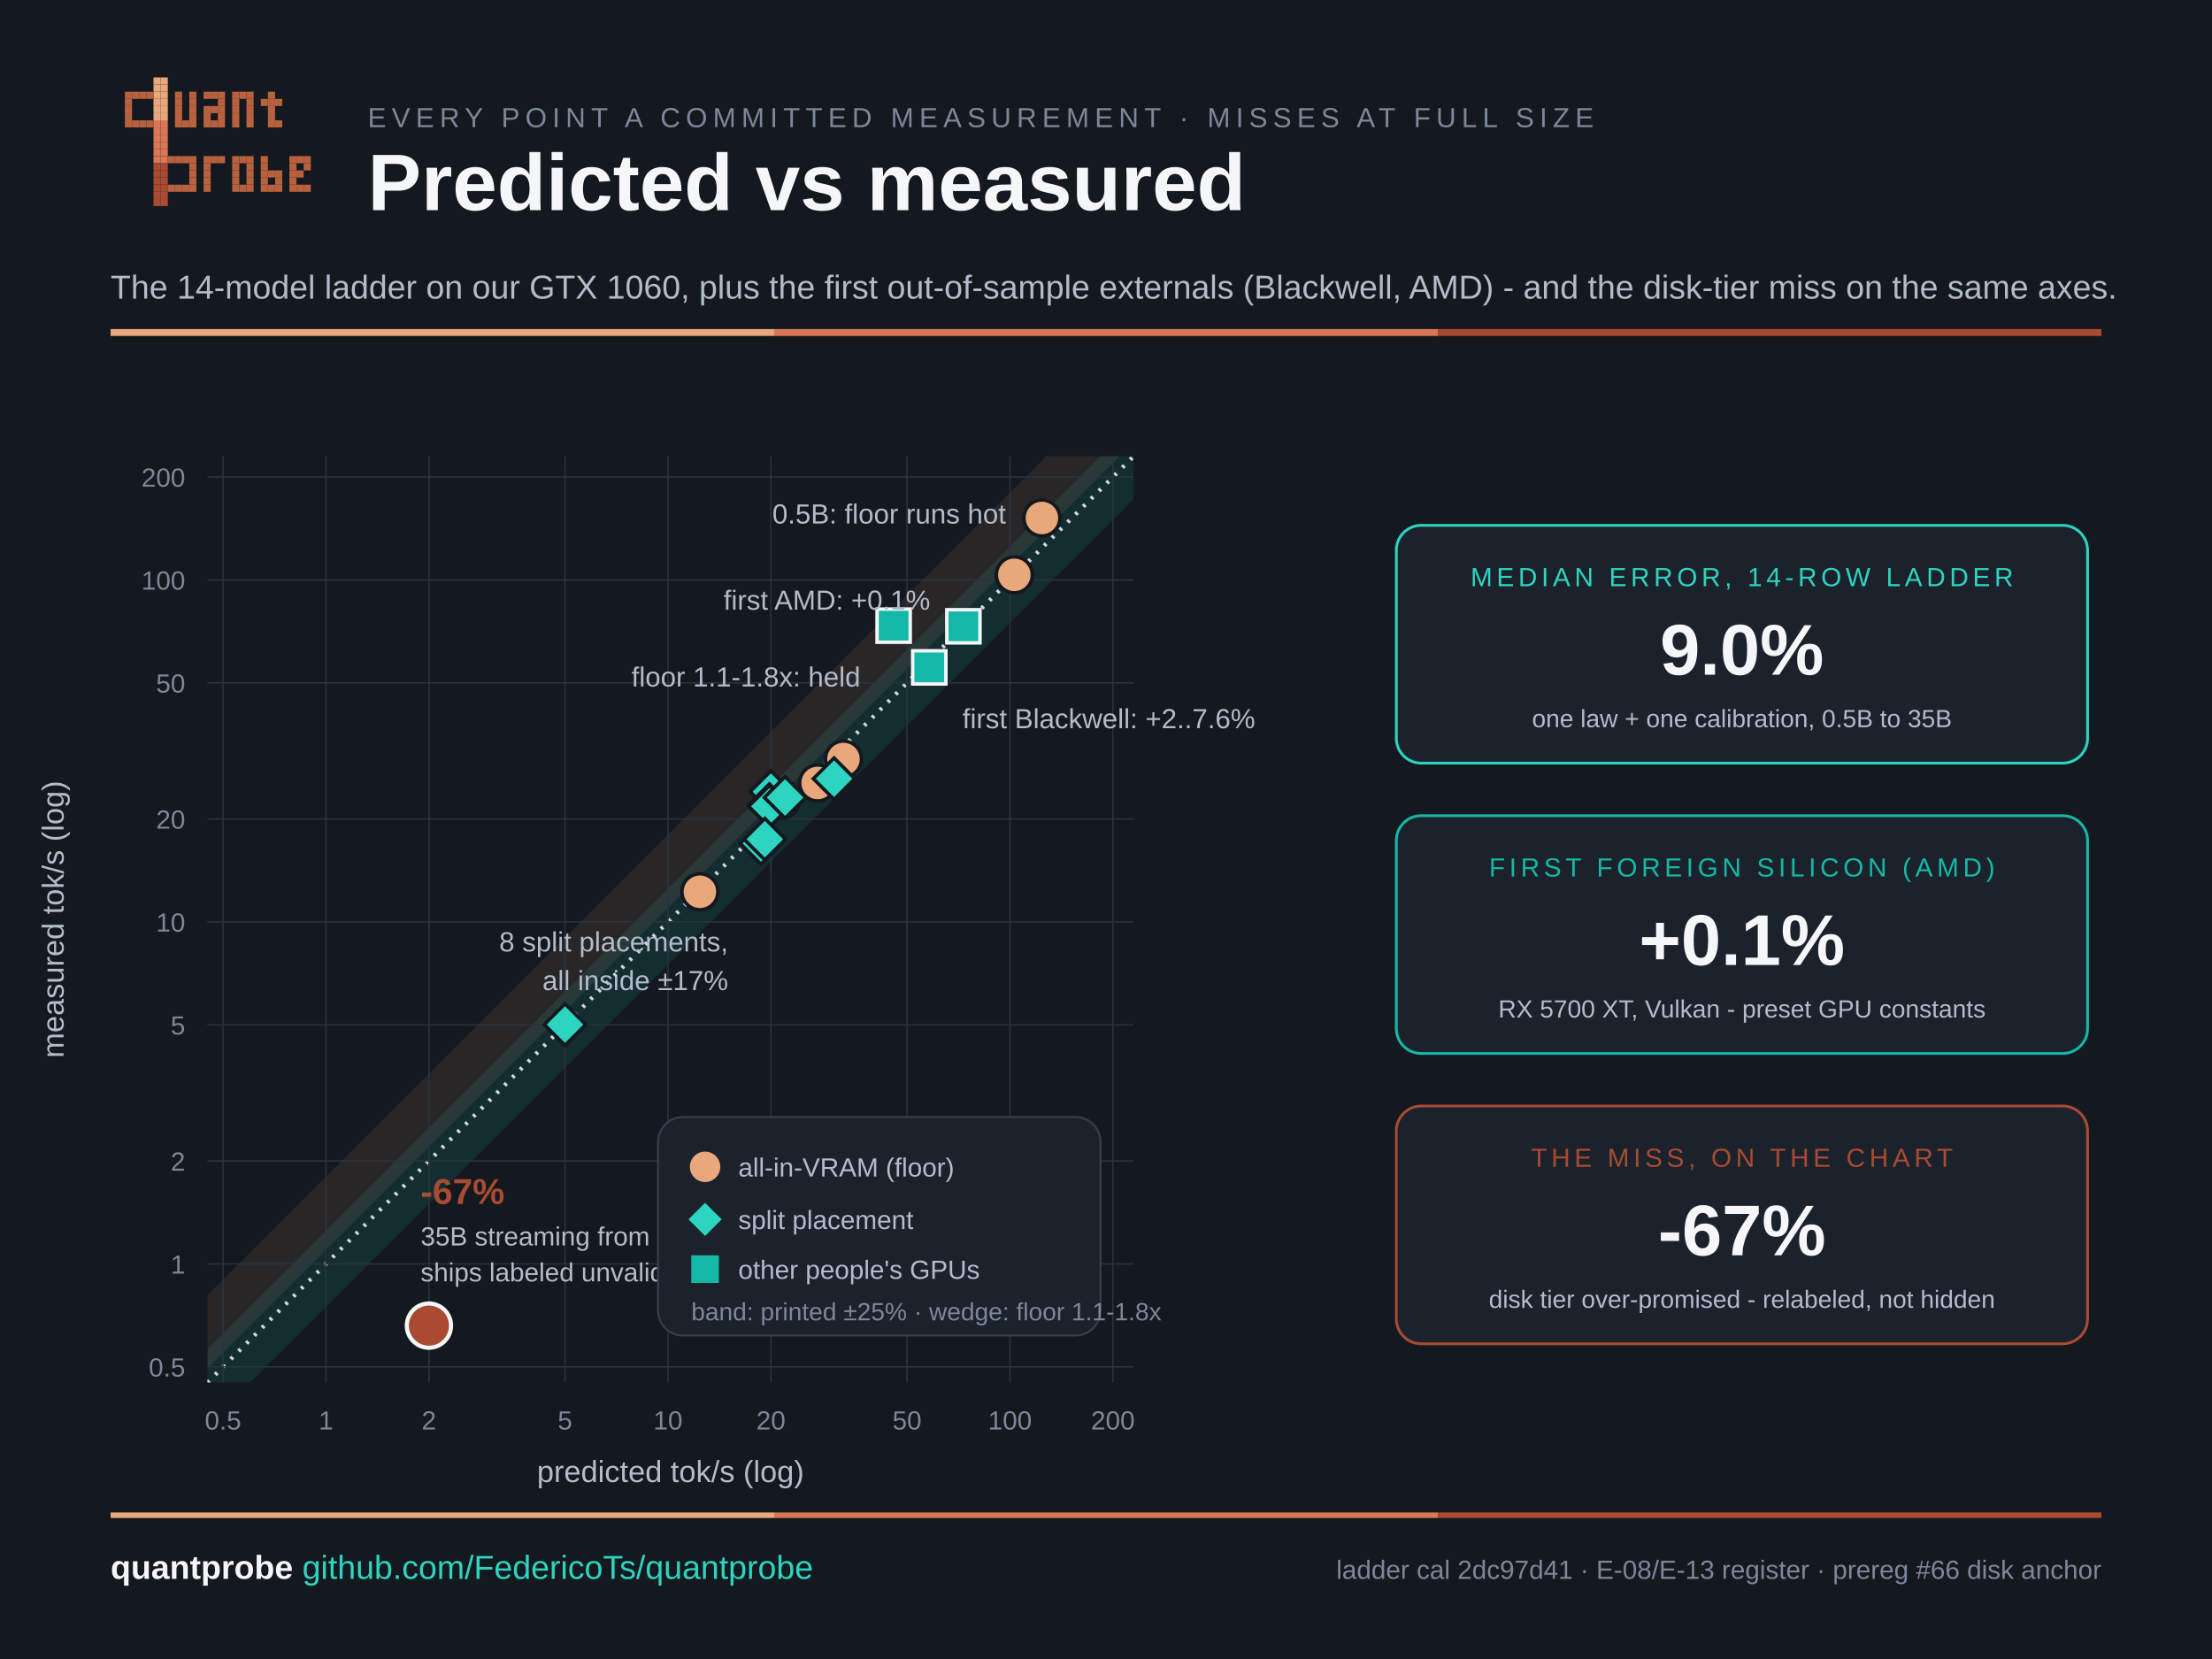
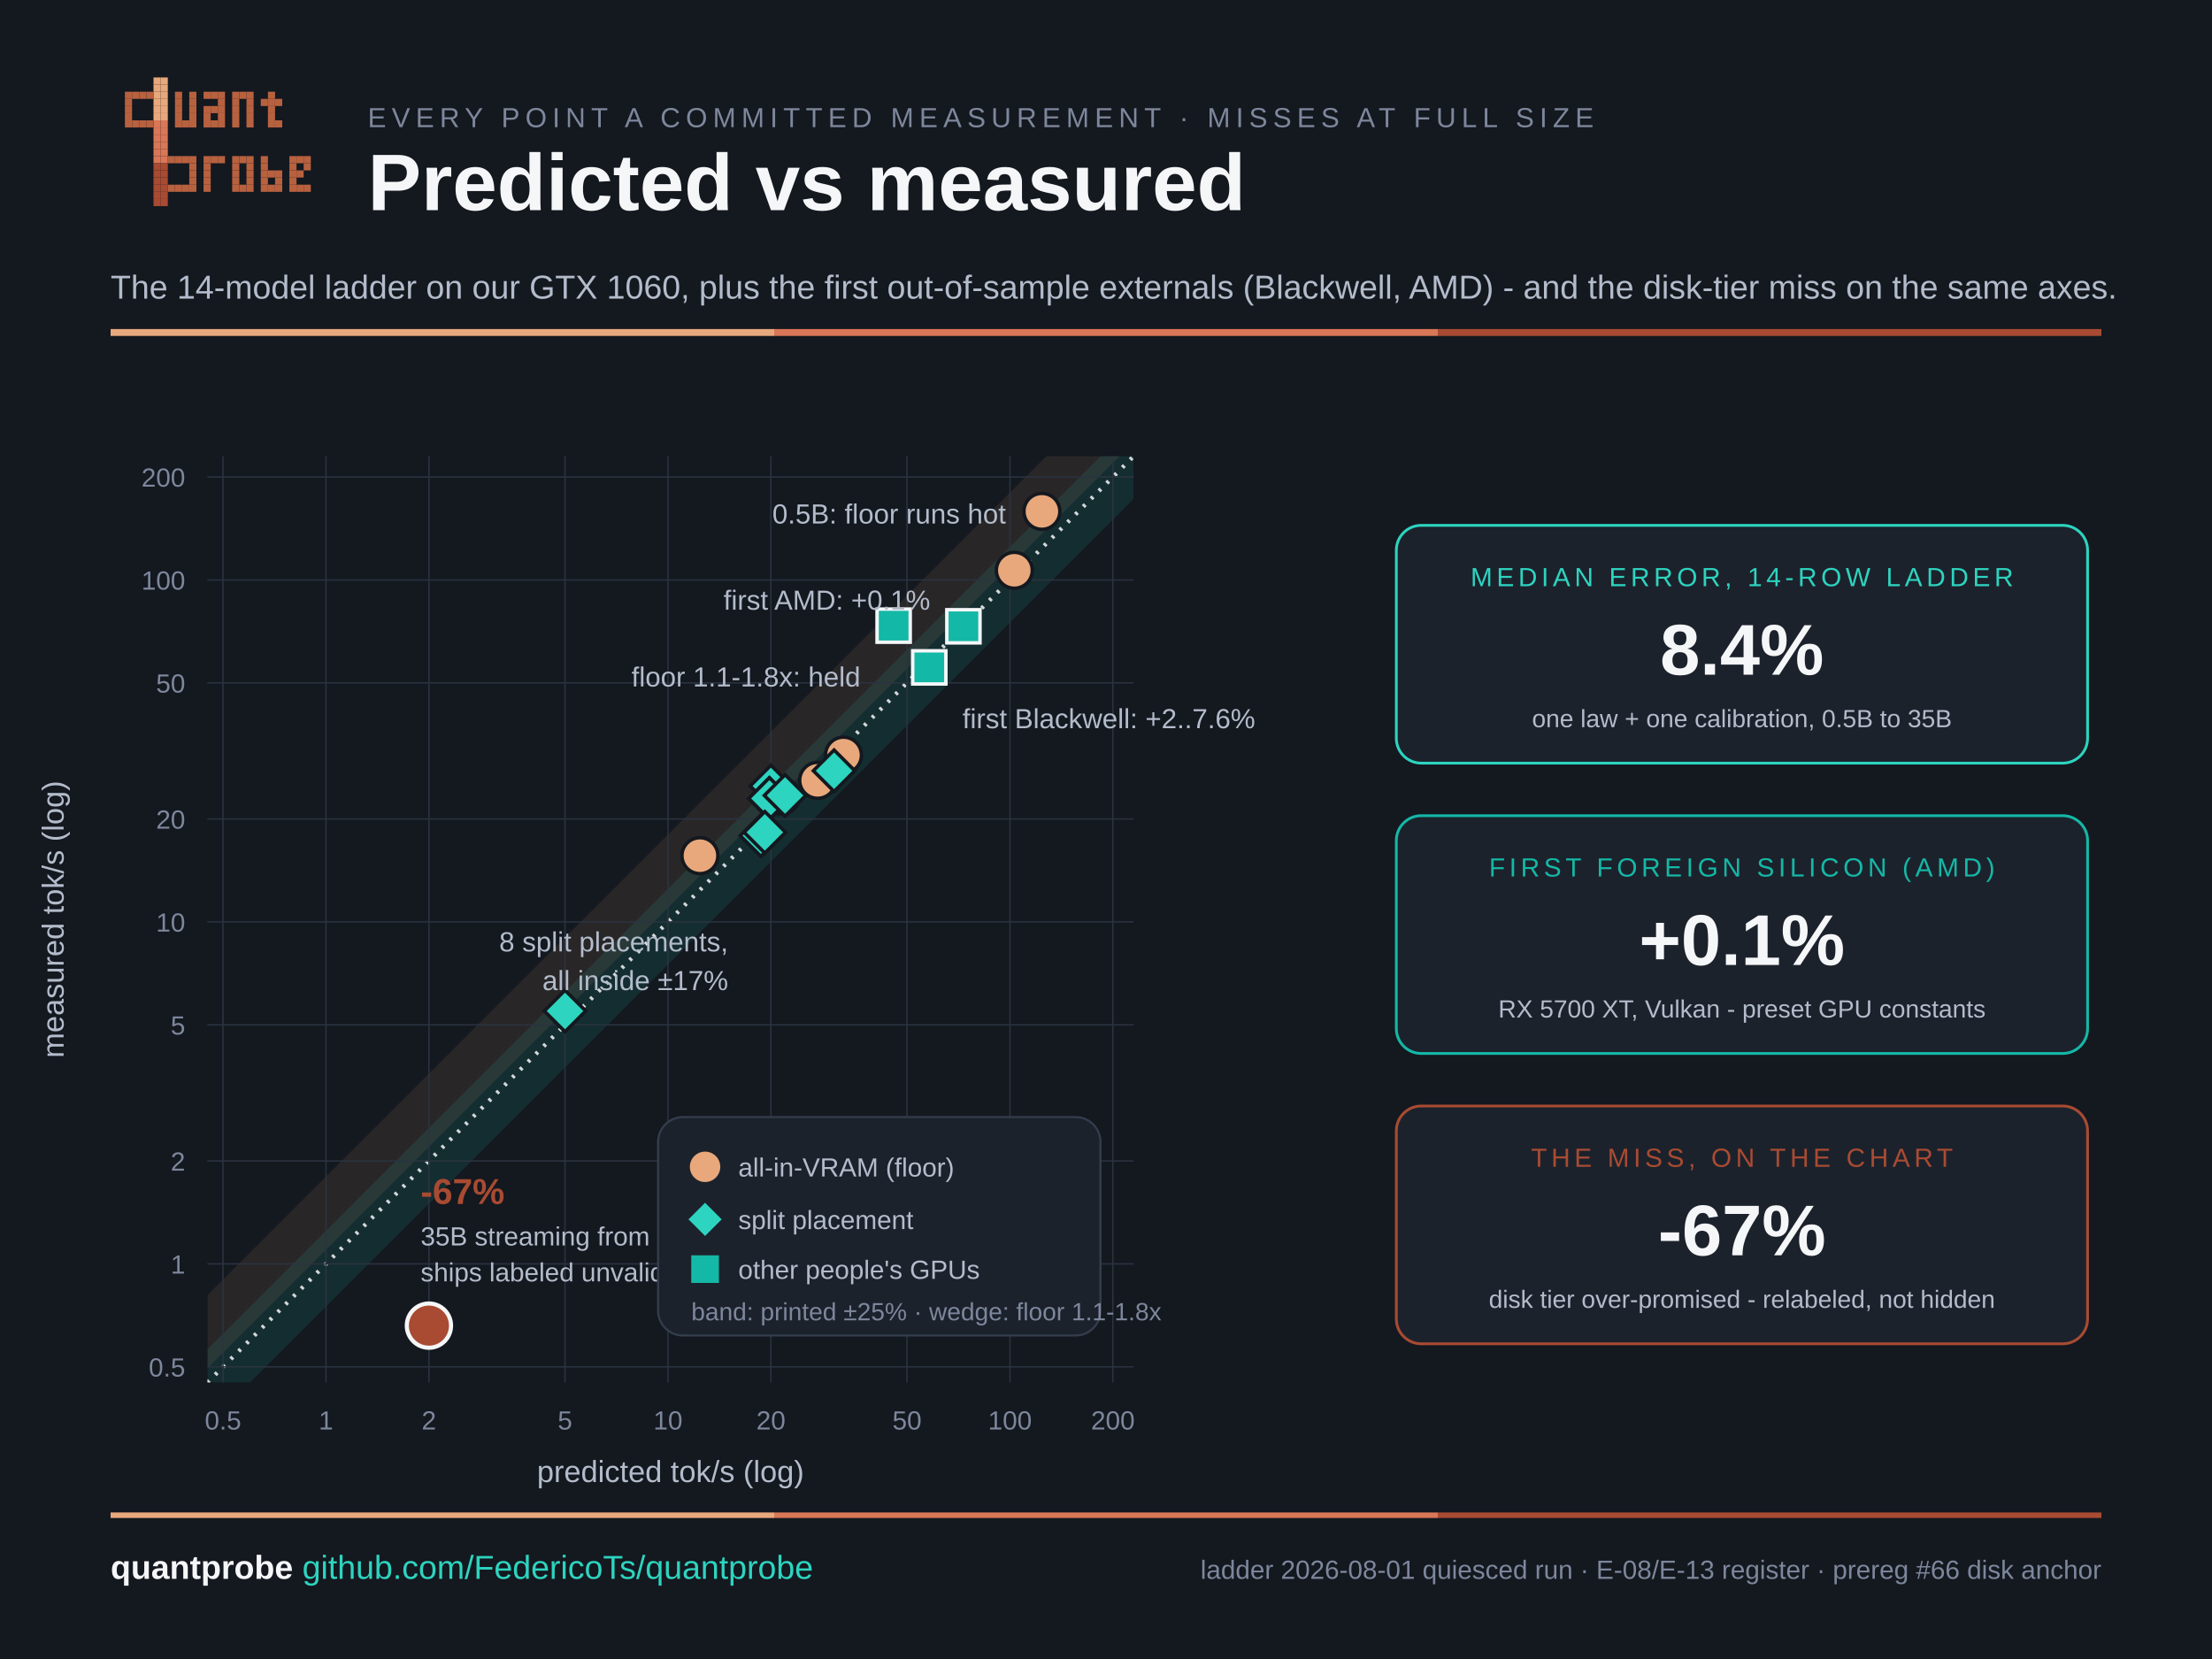
<svg xmlns="http://www.w3.org/2000/svg" viewBox="0 0 1600 1200" font-family="Segoe UI, Arial, sans-serif">
  <rect width="1600" height="1200" fill="#14181f" />
  <g transform="translate(80,56) scale(0.4310345)">
    <rect x="72" y="0" width="12" height="12" fill="#e8a87c" />
    <rect x="84" y="0" width="12" height="12" fill="#e8a87c" />
    <rect x="72" y="12" width="12" height="12" fill="#e8a87c" />
    <rect x="84" y="12" width="12" height="12" fill="#e8a87c" />
    <rect x="72" y="24" width="12" height="12" fill="#e8a87c" />
    <rect x="84" y="24" width="12" height="12" fill="#e8a87c" />
    <rect x="72" y="36" width="12" height="12" fill="#e8a87c" />
    <rect x="84" y="36" width="12" height="12" fill="#e8a87c" />
    <rect x="72" y="48" width="12" height="12" fill="#e8a87c" />
    <rect x="84" y="48" width="12" height="12" fill="#e8a87c" />
    <rect x="72" y="60" width="12" height="12" fill="#e8a87c" />
    <rect x="84" y="60" width="12" height="12" fill="#e8a87c" />
    <rect x="72" y="72" width="12" height="12" fill="#d97757" />
    <rect x="84" y="72" width="12" height="12" fill="#d97757" />
    <rect x="72" y="84" width="12" height="12" fill="#d97757" />
    <rect x="84" y="84" width="12" height="12" fill="#d97757" />
    <rect x="72" y="96" width="12" height="12" fill="#d97757" />
    <rect x="84" y="96" width="12" height="12" fill="#d97757" />
    <rect x="72" y="108" width="12" height="12" fill="#d97757" />
    <rect x="84" y="108" width="12" height="12" fill="#d97757" />
    <rect x="72" y="120" width="12" height="12" fill="#d97757" />
    <rect x="84" y="120" width="12" height="12" fill="#d97757" />
    <rect x="72" y="132" width="12" height="12" fill="#d97757" />
    <rect x="84" y="132" width="12" height="12" fill="#d97757" />
    <rect x="72" y="144" width="12" height="12" fill="#a84b32" />
    <rect x="84" y="144" width="12" height="12" fill="#a84b32" />
    <rect x="72" y="156" width="12" height="12" fill="#a84b32" />
    <rect x="84" y="156" width="12" height="12" fill="#a84b32" />
    <rect x="72" y="168" width="12" height="12" fill="#a84b32" />
    <rect x="84" y="168" width="12" height="12" fill="#a84b32" />
    <rect x="72" y="180" width="12" height="12" fill="#a84b32" />
    <rect x="84" y="180" width="12" height="12" fill="#a84b32" />
    <rect x="72" y="192" width="12" height="12" fill="#a84b32" />
    <rect x="84" y="192" width="12" height="12" fill="#a84b32" />
    <rect x="72" y="204" width="12" height="12" fill="#a84b32" />
    <rect x="84" y="204" width="12" height="12" fill="#a84b32" />
    <rect x="24" y="24" width="12" height="12" fill="#b8613f" />
    <rect x="24" y="72" width="12" height="12" fill="#b8613f" />
    <rect x="36" y="24" width="12" height="12" fill="#b8613f" />
    <rect x="36" y="72" width="12" height="12" fill="#b8613f" />
    <rect x="48" y="24" width="12" height="12" fill="#b8613f" />
    <rect x="48" y="72" width="12" height="12" fill="#b8613f" />
    <rect x="60" y="24" width="12" height="12" fill="#b8613f" />
    <rect x="60" y="72" width="12" height="12" fill="#b8613f" />
    <rect x="24" y="36" width="12" height="12" fill="#b8613f" />
    <rect x="24" y="48" width="12" height="12" fill="#b8613f" />
    <rect x="24" y="60" width="12" height="12" fill="#b8613f" />
    <rect x="108" y="24" width="12" height="12" fill="#b8613f" />
    <rect x="132" y="24" width="12" height="12" fill="#b8613f" />
    <rect x="108" y="36" width="12" height="12" fill="#b8613f" />
    <rect x="132" y="36" width="12" height="12" fill="#b8613f" />
    <rect x="108" y="48" width="12" height="12" fill="#b8613f" />
    <rect x="132" y="48" width="12" height="12" fill="#b8613f" />
    <rect x="108" y="60" width="12" height="12" fill="#b8613f" />
    <rect x="132" y="60" width="12" height="12" fill="#b8613f" />
    <rect x="108" y="72" width="12" height="12" fill="#b8613f" />
    <rect x="120" y="72" width="12" height="12" fill="#b8613f" />
    <rect x="132" y="72" width="12" height="12" fill="#b8613f" />
    <rect x="156" y="24" width="12" height="12" fill="#b8613f" />
    <rect x="168" y="24" width="12" height="12" fill="#b8613f" />
    <rect x="180" y="24" width="12" height="12" fill="#b8613f" />
    <rect x="180" y="36" width="12" height="12" fill="#b8613f" />
    <rect x="156" y="48" width="12" height="12" fill="#b8613f" />
    <rect x="168" y="48" width="12" height="12" fill="#b8613f" />
    <rect x="180" y="48" width="12" height="12" fill="#b8613f" />
    <rect x="156" y="60" width="12" height="12" fill="#b8613f" />
    <rect x="180" y="60" width="12" height="12" fill="#b8613f" />
    <rect x="156" y="72" width="12" height="12" fill="#b8613f" />
    <rect x="168" y="72" width="12" height="12" fill="#b8613f" />
    <rect x="180" y="72" width="12" height="12" fill="#b8613f" />
    <rect x="204" y="24" width="12" height="12" fill="#b8613f" />
    <rect x="216" y="24" width="12" height="12" fill="#b8613f" />
    <rect x="228" y="24" width="12" height="12" fill="#b8613f" />
    <rect x="204" y="36" width="12" height="12" fill="#b8613f" />
    <rect x="228" y="36" width="12" height="12" fill="#b8613f" />
    <rect x="204" y="48" width="12" height="12" fill="#b8613f" />
    <rect x="228" y="48" width="12" height="12" fill="#b8613f" />
    <rect x="204" y="60" width="12" height="12" fill="#b8613f" />
    <rect x="228" y="60" width="12" height="12" fill="#b8613f" />
    <rect x="204" y="72" width="12" height="12" fill="#b8613f" />
    <rect x="228" y="72" width="12" height="12" fill="#b8613f" />
    <rect x="264" y="24" width="12" height="12" fill="#b8613f" />
    <rect x="252" y="36" width="12" height="12" fill="#b8613f" />
    <rect x="264" y="36" width="12" height="12" fill="#b8613f" />
    <rect x="276" y="36" width="12" height="12" fill="#b8613f" />
    <rect x="264" y="48" width="12" height="12" fill="#b8613f" />
    <rect x="264" y="60" width="12" height="12" fill="#b8613f" />
    <rect x="264" y="72" width="12" height="12" fill="#b8613f" />
    <rect x="276" y="72" width="12" height="12" fill="#b8613f" />
    <rect x="96" y="132" width="12" height="12" fill="#b8613f" />
    <rect x="96" y="180" width="12" height="12" fill="#b8613f" />
    <rect x="108" y="132" width="12" height="12" fill="#b8613f" />
    <rect x="108" y="180" width="12" height="12" fill="#b8613f" />
    <rect x="120" y="132" width="12" height="12" fill="#b8613f" />
    <rect x="120" y="180" width="12" height="12" fill="#b8613f" />
    <rect x="132" y="132" width="12" height="12" fill="#b8613f" />
    <rect x="132" y="180" width="12" height="12" fill="#b8613f" />
    <rect x="132" y="144" width="12" height="12" fill="#b8613f" />
    <rect x="132" y="156" width="12" height="12" fill="#b8613f" />
    <rect x="132" y="168" width="12" height="12" fill="#b8613f" />
    <rect x="156" y="132" width="12" height="12" fill="#b8613f" />
    <rect x="168" y="132" width="12" height="12" fill="#b8613f" />
    <rect x="180" y="132" width="12" height="12" fill="#b8613f" />
    <rect x="156" y="144" width="12" height="12" fill="#b8613f" />
    <rect x="156" y="156" width="12" height="12" fill="#b8613f" />
    <rect x="156" y="168" width="12" height="12" fill="#b8613f" />
    <rect x="156" y="180" width="12" height="12" fill="#b8613f" />
    <rect x="204" y="132" width="12" height="12" fill="#b8613f" />
    <rect x="216" y="132" width="12" height="12" fill="#b8613f" />
    <rect x="228" y="132" width="12" height="12" fill="#b8613f" />
    <rect x="204" y="144" width="12" height="12" fill="#b8613f" />
    <rect x="228" y="144" width="12" height="12" fill="#b8613f" />
    <rect x="204" y="156" width="12" height="12" fill="#b8613f" />
    <rect x="228" y="156" width="12" height="12" fill="#b8613f" />
    <rect x="204" y="168" width="12" height="12" fill="#b8613f" />
    <rect x="228" y="168" width="12" height="12" fill="#b8613f" />
    <rect x="204" y="180" width="12" height="12" fill="#b8613f" />
    <rect x="216" y="180" width="12" height="12" fill="#b8613f" />
    <rect x="228" y="180" width="12" height="12" fill="#b8613f" />
    <rect x="252" y="132" width="12" height="12" fill="#b8613f" />
    <rect x="252" y="144" width="12" height="12" fill="#b8613f" />
    <rect x="252" y="156" width="12" height="12" fill="#b8613f" />
    <rect x="264" y="156" width="12" height="12" fill="#b8613f" />
    <rect x="276" y="156" width="12" height="12" fill="#b8613f" />
    <rect x="252" y="168" width="12" height="12" fill="#b8613f" />
    <rect x="276" y="168" width="12" height="12" fill="#b8613f" />
    <rect x="252" y="180" width="12" height="12" fill="#b8613f" />
    <rect x="264" y="180" width="12" height="12" fill="#b8613f" />
    <rect x="276" y="180" width="12" height="12" fill="#b8613f" />
    <rect x="300" y="132" width="12" height="12" fill="#b8613f" />
    <rect x="312" y="132" width="12" height="12" fill="#b8613f" />
    <rect x="324" y="132" width="12" height="12" fill="#b8613f" />
    <rect x="300" y="144" width="12" height="12" fill="#b8613f" />
    <rect x="324" y="144" width="12" height="12" fill="#b8613f" />
    <rect x="300" y="156" width="12" height="12" fill="#b8613f" />
    <rect x="312" y="156" width="12" height="12" fill="#b8613f" />
    <rect x="300" y="168" width="12" height="12" fill="#b8613f" />
    <rect x="300" y="180" width="12" height="12" fill="#b8613f" />
    <rect x="312" y="180" width="12" height="12" fill="#b8613f" />
    <rect x="324" y="180" width="12" height="12" fill="#b8613f" />
  </g>
  <text x="266" y="92" fill="#7d879c" font-size="20" letter-spacing="4">EVERY POINT A COMMITTED MEASUREMENT · MISSES AT FULL SIZE</text>
  <text x="266" y="152" fill="#f5f6f8" font-size="58" font-weight="bold">Predicted vs measured</text>
  <text x="80" y="216" fill="#b3bccb" font-size="24">The 14-model ladder on our GTX 1060, plus the first out-of-sample externals (Blackwell, AMD) - and the disk-tier miss on the same axes.</text>
  <rect x="80" y="238" width="480.0" height="5" fill="#e8a87c" />
  <rect x="560.0" y="238" width="480.0" height="5" fill="#d97757" />
  <rect x="1040.0" y="238" width="480.0" height="5" fill="#a84b32" />
  <clipPath id="plot">
    <rect x="150" y="330" width="670" height="670" />
  </clipPath>
  <g clip-path="url(#plot)">
    <path d="M 150.0 1030.906 L 820.0 360.906 L 820.0 306.028 L 150.0 976.028 Z" fill="#14b8a6" opacity="0.13" />
    <path d="M 150.0 989.761 L 820.0 319.761 L 820.0 266.854 L 150.0 936.854 Z" fill="#e8a87c" opacity="0.10" />
    <line x1="150.0" y1="1000.0" x2="820.0" y2="330.0" stroke="#f5f6f8" stroke-width="3" stroke-dasharray="2 6" opacity="0.85" />
  </g>
  <line x1="161.319" y1="330" x2="161.319" y2="1000" stroke="#2a3340" stroke-width="1" />
  <line x1="150" y1="988.681" x2="820" y2="988.681" stroke="#2a3340" stroke-width="1" />
  <text x="161.319" y="1034" text-anchor="middle" fill="#7d879c" font-size="19">0.5</text>
  <text x="134" y="995.681" text-anchor="end" fill="#7d879c" font-size="19">0.5</text>
  <line x1="235.784" y1="330" x2="235.784" y2="1000" stroke="#2a3340" stroke-width="1" />
  <line x1="150" y1="914.216" x2="820" y2="914.216" stroke="#2a3340" stroke-width="1" />
  <text x="235.784" y="1034" text-anchor="middle" fill="#7d879c" font-size="19">1</text>
  <text x="134" y="921.216" text-anchor="end" fill="#7d879c" font-size="19">1</text>
  <line x1="310.249" y1="330" x2="310.249" y2="1000" stroke="#2a3340" stroke-width="1" />
  <line x1="150" y1="839.751" x2="820" y2="839.751" stroke="#2a3340" stroke-width="1" />
  <text x="310.249" y="1034" text-anchor="middle" fill="#7d879c" font-size="19">2</text>
  <text x="134" y="846.751" text-anchor="end" fill="#7d879c" font-size="19">2</text>
  <line x1="408.687" y1="330" x2="408.687" y2="1000" stroke="#2a3340" stroke-width="1" />
  <line x1="150" y1="741.313" x2="820" y2="741.313" stroke="#2a3340" stroke-width="1" />
  <text x="408.687" y="1034" text-anchor="middle" fill="#7d879c" font-size="19">5</text>
  <text x="134" y="748.313" text-anchor="end" fill="#7d879c" font-size="19">5</text>
  <line x1="483.152" y1="330" x2="483.152" y2="1000" stroke="#2a3340" stroke-width="1" />
  <line x1="150" y1="666.848" x2="820" y2="666.848" stroke="#2a3340" stroke-width="1" />
  <text x="483.152" y="1034" text-anchor="middle" fill="#7d879c" font-size="19">10</text>
  <text x="134" y="673.848" text-anchor="end" fill="#7d879c" font-size="19">10</text>
  <line x1="557.617" y1="330" x2="557.617" y2="1000" stroke="#2a3340" stroke-width="1" />
  <line x1="150" y1="592.383" x2="820" y2="592.383" stroke="#2a3340" stroke-width="1" />
  <text x="557.617" y="1034" text-anchor="middle" fill="#7d879c" font-size="19">20</text>
  <text x="134" y="599.383" text-anchor="end" fill="#7d879c" font-size="19">20</text>
  <line x1="656.055" y1="330" x2="656.055" y2="1000" stroke="#2a3340" stroke-width="1" />
  <line x1="150" y1="493.945" x2="820" y2="493.945" stroke="#2a3340" stroke-width="1" />
  <text x="656.055" y="1034" text-anchor="middle" fill="#7d879c" font-size="19">50</text>
  <text x="134" y="500.945" text-anchor="end" fill="#7d879c" font-size="19">50</text>
  <line x1="730.52" y1="330" x2="730.52" y2="1000" stroke="#2a3340" stroke-width="1" />
  <line x1="150" y1="419.48" x2="820" y2="419.48" stroke="#2a3340" stroke-width="1" />
  <text x="730.52" y="1034" text-anchor="middle" fill="#7d879c" font-size="19">100</text>
  <text x="134" y="426.48" text-anchor="end" fill="#7d879c" font-size="19">100</text>
  <line x1="804.985" y1="330" x2="804.985" y2="1000" stroke="#2a3340" stroke-width="1" />
  <line x1="150" y1="345.015" x2="820" y2="345.015" stroke="#2a3340" stroke-width="1" />
  <text x="804.985" y="1034" text-anchor="middle" fill="#7d879c" font-size="19">200</text>
  <text x="134" y="352.015" text-anchor="end" fill="#7d879c" font-size="19">200</text>
  <text x="485.0" y="1072" text-anchor="middle" fill="#b3bccb" font-size="22">predicted tok/s (log)</text>
  <text x="46" y="665.0" fill="#b3bccb" font-size="22" transform="rotate(-90 46 665.0)" text-anchor="middle">measured tok/s (log)</text>
-   <circle cx="753.63" cy="374.667" r="13" fill="#e8a87c" stroke="#14181f" stroke-width="2.5" />
-   <circle cx="733.696" cy="415.805" r="13" fill="#e8a87c" stroke="#14181f" stroke-width="2.5" />
-   <circle cx="610.106" cy="549.038" r="13" fill="#e8a87c" stroke="#14181f" stroke-width="2.5" />
-   <circle cx="591.438" cy="566.325" r="13" fill="#e8a87c" stroke="#14181f" stroke-width="2.5" />
-   <circle cx="565.387" cy="578.778" r="13" fill="#e8a87c" stroke="#14181f" stroke-width="2.5" />
-   <circle cx="506.262" cy="645.046" r="13" fill="#e8a87c" stroke="#14181f" stroke-width="2.5" />
-   <path d="M 603.304 548.251 L 618.304 563.251 L 603.304 578.251 L 588.304 563.251 Z" fill="#2dd4bf" stroke="#14181f" stroke-width="2.5" />
-   <path d="M 408.687 726.098 L 423.687 741.098 L 408.687 756.098 L 393.687 741.098 Z" fill="#2dd4bf" stroke="#14181f" stroke-width="2.5" />
-   <path d="M 557.617 557.617 L 572.617 572.617 L 557.617 587.617 L 542.617 572.617 Z" fill="#2dd4bf" stroke="#14181f" stroke-width="2.5" />
-   <path d="M 556.538 567.046 L 571.538 582.046 L 556.538 597.046 L 541.538 582.046 Z" fill="#2dd4bf" stroke="#14181f" stroke-width="2.5" />
-   <path d="M 556.538 568.273 L 571.538 583.273 L 556.538 598.273 L 541.538 583.273 Z" fill="#2dd4bf" stroke="#14181f" stroke-width="2.5" />
-   <path d="M 567.857 561.855 L 582.857 576.855 L 567.857 591.855 L 552.857 576.855 Z" fill="#2dd4bf" stroke="#14181f" stroke-width="2.5" />
-   <path d="M 550.397 595.095 L 565.397 610.095 L 550.397 625.095 L 535.397 610.095 Z" fill="#2dd4bf" stroke="#14181f" stroke-width="2.5" />
-   <path d="M 553.232 592.035 L 568.232 607.035 L 553.232 622.035 L 538.232 607.035 Z" fill="#2dd4bf" stroke="#14181f" stroke-width="2.5" />
+   <circle cx="753.63" cy="369.884" r="13" fill="#e8a87c" stroke="#14181f" stroke-width="2.5" />
+   <circle cx="733.696" cy="412.513" r="13" fill="#e8a87c" stroke="#14181f" stroke-width="2.5" />
+   <circle cx="610.106" cy="546.206" r="13" fill="#e8a87c" stroke="#14181f" stroke-width="2.5" />
+   <circle cx="591.438" cy="564.445" r="13" fill="#e8a87c" stroke="#14181f" stroke-width="2.5" />
+   <circle cx="565.387" cy="575.792" r="13" fill="#e8a87c" stroke="#14181f" stroke-width="2.5" />
+   <circle cx="506.262" cy="618.937" r="13" fill="#e8a87c" stroke="#14181f" stroke-width="2.5" />
+   <path d="M 603.304 542.509 L 618.304 557.509 L 603.304 572.509 L 588.304 557.509 Z" fill="#2dd4bf" stroke="#14181f" stroke-width="2.5" />
+   <path d="M 408.687 716.269 L 423.687 731.269 L 408.687 746.269 L 393.687 731.269 Z" fill="#2dd4bf" stroke="#14181f" stroke-width="2.5" />
+   <path d="M 557.617 553.539 L 572.617 568.539 L 557.617 583.539 L 542.617 568.539 Z" fill="#2dd4bf" stroke="#14181f" stroke-width="2.5" />
+   <path d="M 556.538 562.649 L 571.538 577.649 L 556.538 592.649 L 541.538 577.649 Z" fill="#2dd4bf" stroke="#14181f" stroke-width="2.5" />
+   <path d="M 556.538 562.555 L 571.538 577.555 L 556.538 592.555 L 541.538 577.555 Z" fill="#2dd4bf" stroke="#14181f" stroke-width="2.5" />
+   <path d="M 567.857 560.378 L 582.857 575.378 L 567.857 590.378 L 552.857 575.378 Z" fill="#2dd4bf" stroke="#14181f" stroke-width="2.5" />
+   <path d="M 550.397 589.42 L 565.397 604.42 L 550.397 619.42 L 535.397 604.42 Z" fill="#2dd4bf" stroke="#14181f" stroke-width="2.5" />
+   <path d="M 553.232 587.043 L 568.232 602.043 L 553.232 617.043 L 538.232 602.043 Z" fill="#2dd4bf" stroke="#14181f" stroke-width="2.5" />
  <line x1="672.185" y1="485.677" x2="672.185" y2="479.869" stroke="#14b8a6" stroke-width="5" />
  <rect x="660.185" y="470.734" width="24" height="24" fill="#14b8a6" stroke="#f5f6f8" stroke-width="2.5" />
  <line x1="646.394" y1="456.274" x2="646.394" y2="448.963" stroke="#14b8a6" stroke-width="5" />
  <rect x="634.394" y="440.556" width="24" height="24" fill="#14b8a6" stroke="#f5f6f8" stroke-width="2.5" />
  <line x1="696.858" y1="453.26" x2="696.858" y2="452.79" stroke="#14b8a6" stroke-width="5" />
  <rect x="684.858" y="441.025" width="24" height="24" fill="#14b8a6" stroke="#f5f6f8" stroke-width="2.5" />
  <circle cx="310.249" cy="958.855" r="16" fill="#a84b32" stroke="#f5f6f8" stroke-width="3" />
  <text x="304.249" y="870.855" fill="#a84b32" font-size="26" font-weight="bold">-67%</text>
  <text x="304.249" y="900.855" fill="#b3bccb" font-size="19">35B streaming from disk</text>
  <text x="304.249" y="926.855" fill="#b3bccb" font-size="19">ships labeled unvalidated</text>
  <text x="727.63" y="378.667" fill="#b3bccb" font-size="20" text-anchor="end">0.5B: floor runs hot</text>
  <text x="672.858" y="441.025" fill="#b3bccb" font-size="20" text-anchor="end">first AMD: +0.1%</text>
  <text x="696.185" y="526.734" fill="#b3bccb" font-size="20" text-anchor="start">first Blackwell: +2..7.6%</text>
  <text x="622.394" y="496.556" fill="#b3bccb" font-size="20" text-anchor="end">floor 1.1-1.8x: held</text>
  <text x="526.711" y="688.168" fill="#b3bccb" font-size="20" text-anchor="end">8 split placements,</text>
  <text x="526.711" y="716.168" fill="#b3bccb" font-size="20" text-anchor="end">all inside ±17%</text>
  <rect x="476" y="808" width="320" height="158" rx="18" fill="#1c222c" stroke="#343d4d" stroke-width="1.5" />
  <circle cx="510" cy="844" r="11" fill="#e8a87c" />
  <text x="534" y="851" fill="#b3bccb" font-size="19">all-in-VRAM (floor)</text>
  <path d="M 510 870 L 522 882 L 510 894 L 498 882 Z" fill="#2dd4bf" />
  <text x="534" y="889" fill="#b3bccb" font-size="19">split placement</text>
  <rect x="500" y="908" width="20" height="20" fill="#14b8a6" />
  <text x="534" y="925" fill="#b3bccb" font-size="19">other people's GPUs</text>
  <text x="500" y="955" fill="#7d879c" font-size="18">band: printed ±25% · wedge: floor 1.1-1.8x</text>
  <rect x="1010" y="380" width="500" height="172" rx="18" fill="#1c222c" stroke="#2dd4bf" stroke-width="2" />
  <text x="1260.0" y="424" text-anchor="middle" fill="#2dd4bf" font-size="19" letter-spacing="3">MEDIAN ERROR, 14-ROW LADDER</text>
-   <text x="1260.0" y="488" text-anchor="middle" fill="#f5f6f8" font-size="52" font-weight="bold">9.0%</text>
+   <text x="1260.0" y="488" text-anchor="middle" fill="#f5f6f8" font-size="52" font-weight="bold">8.4%</text>
  <text x="1260.0" y="526" text-anchor="middle" fill="#b3bccb" font-size="18">one law + one calibration, 0.5B to 35B</text>
  <rect x="1010" y="590" width="500" height="172" rx="18" fill="#1c222c" stroke="#14b8a6" stroke-width="2" />
  <text x="1260.0" y="634" text-anchor="middle" fill="#14b8a6" font-size="19" letter-spacing="3">FIRST FOREIGN SILICON (AMD)</text>
  <text x="1260.0" y="698" text-anchor="middle" fill="#f5f6f8" font-size="52" font-weight="bold">+0.1%</text>
  <text x="1260.0" y="736" text-anchor="middle" fill="#b3bccb" font-size="18">RX 5700 XT, Vulkan - preset GPU constants</text>
  <rect x="1010" y="800" width="500" height="172" rx="18" fill="#1c222c" stroke="#a84b32" stroke-width="2" />
  <text x="1260.0" y="844" text-anchor="middle" fill="#a84b32" font-size="19" letter-spacing="3">THE MISS, ON THE CHART</text>
  <text x="1260.0" y="908" text-anchor="middle" fill="#f5f6f8" font-size="52" font-weight="bold">-67%</text>
  <text x="1260.0" y="946" text-anchor="middle" fill="#b3bccb" font-size="18">disk tier over-promised - relabeled, not hidden</text>
  <rect x="80" y="1094" width="480.0" height="4" fill="#e8a87c" />
  <rect x="560.0" y="1094" width="480.0" height="4" fill="#d97757" />
  <rect x="1040.0" y="1094" width="480.0" height="4" fill="#a84b32" />
  <text x="80" y="1142" fill="#f5f6f8" font-size="24" font-weight="bold">quantprobe  <tspan fill="#2dd4bf" font-weight="normal">github.com/FedericoTs/quantprobe</tspan>
  </text>
-   <text x="1520" y="1142" text-anchor="end" fill="#7d879c" font-size="19">ladder cal 2dc97d41 · E-08/E-13 register · prereg #66 disk anchor</text>
+   <text x="1520" y="1142" text-anchor="end" fill="#7d879c" font-size="19">ladder 2026-08-01 quiesced run · E-08/E-13 register · prereg #66 disk anchor</text>
</svg>
